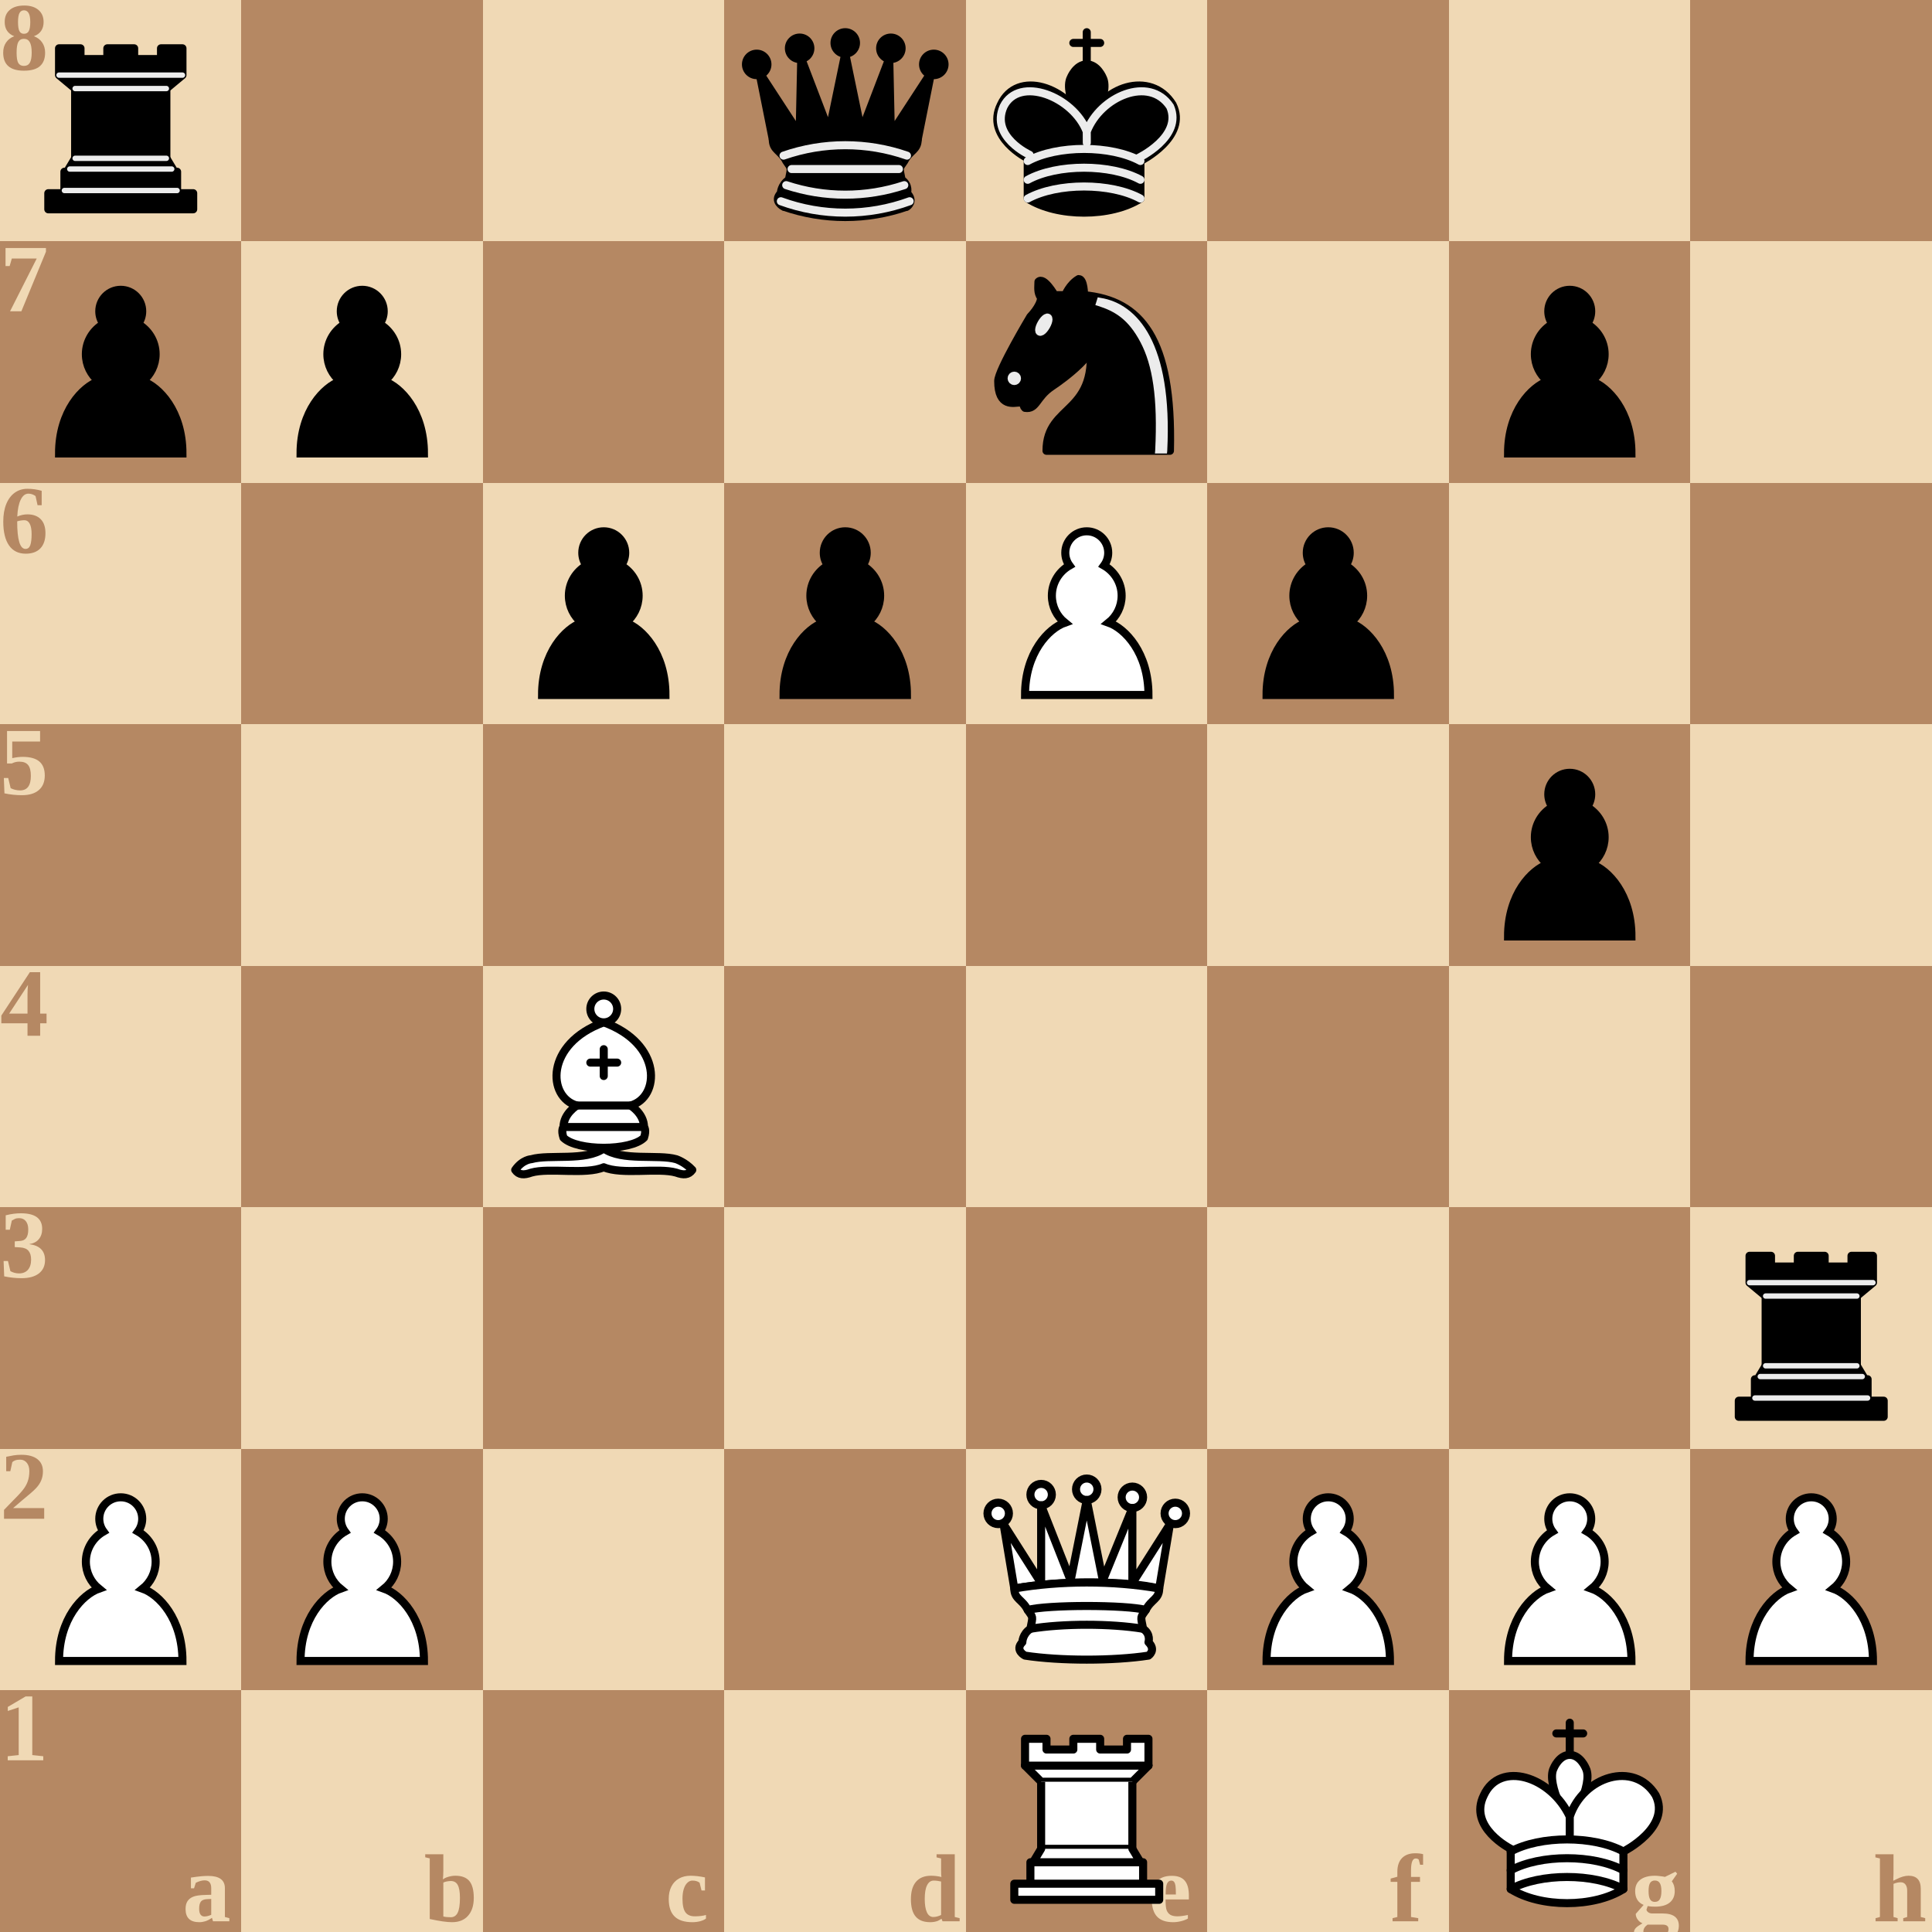
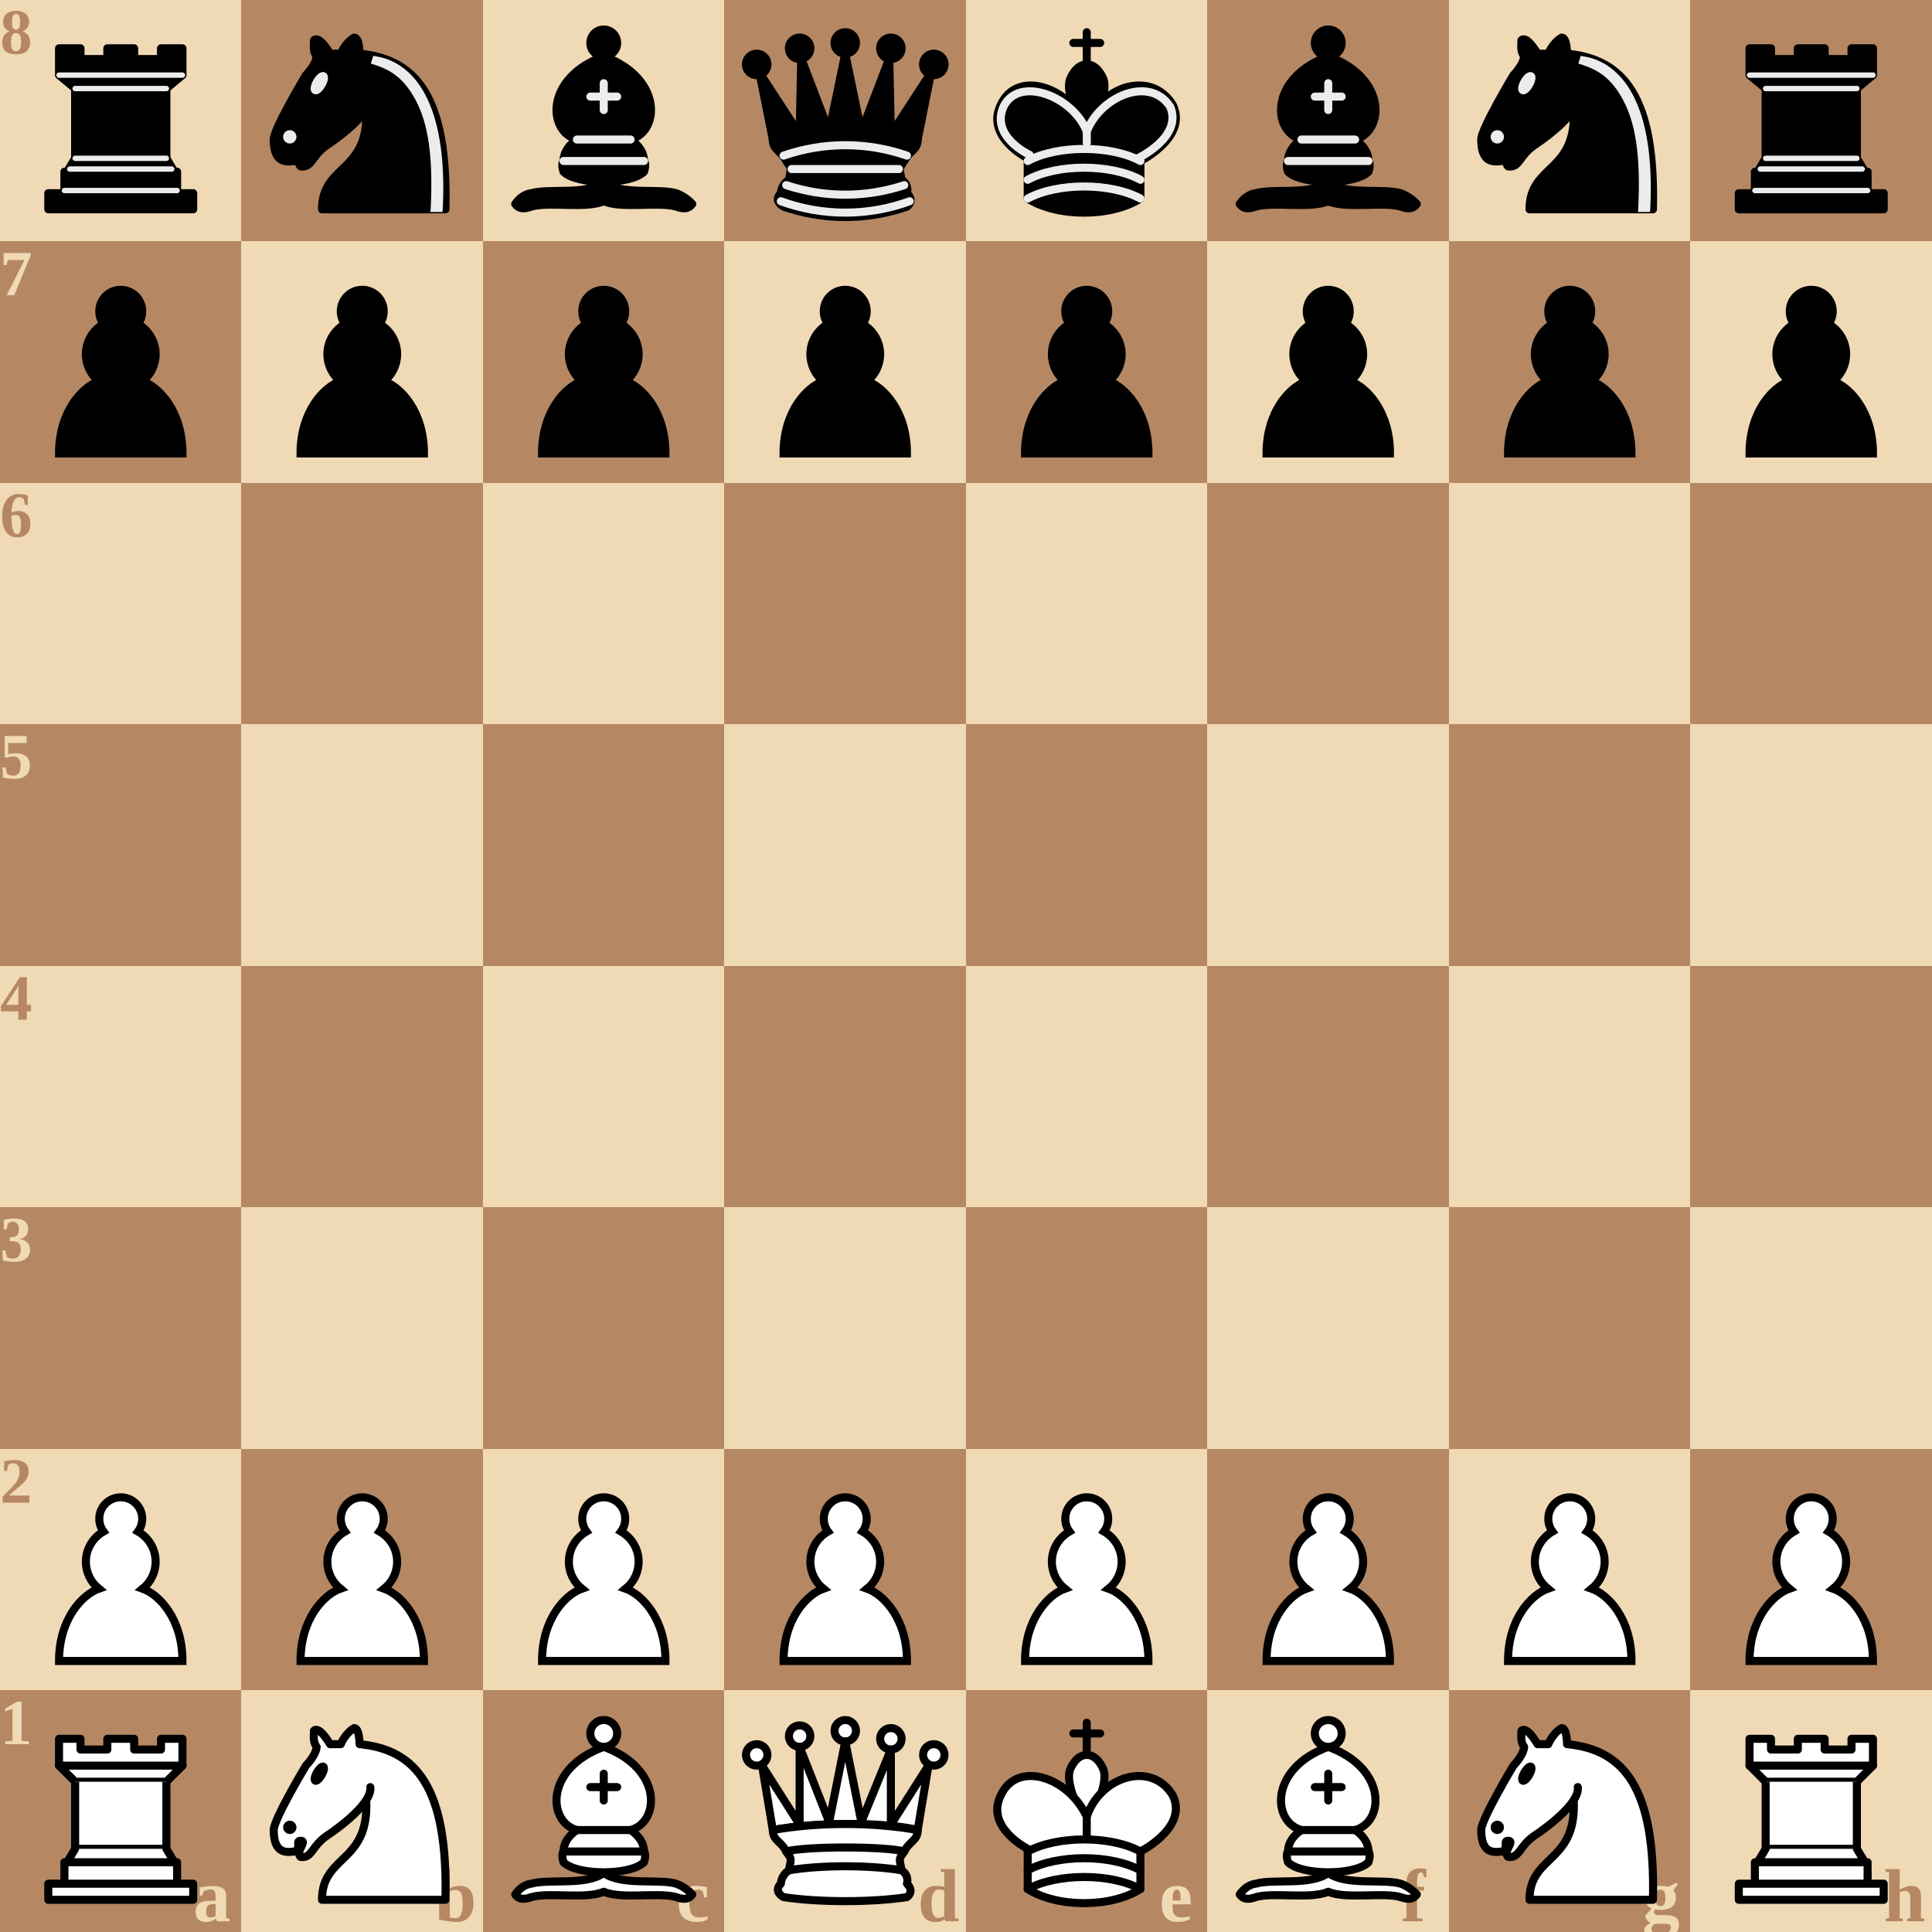
<svg xmlns="http://www.w3.org/2000/svg" viewBox="0 0 360 360">
  <defs>
    <linearGradient id="light">
      <stop stop-color="#f0d9b5" />
    </linearGradient>
    <linearGradient id="dark">
      <stop stop-color="#b58863" />
    </linearGradient>
    <rect id="light-square" width="45" height="45" fill="url(#light)" shape-rendering="crispEdges" />
    <rect id="dark-square" width="45" height="45" fill="url(#dark)" shape-rendering="crispEdges" />
    <g id="bd" fill="none" fill-rule="evenodd" stroke="#000" stroke-width="1.5" stroke-linecap="round" stroke-linejoin="round">
      <g fill="#000" stroke-linecap="butt">
        <path d="M9 36c3.39-.97 10.11.43 13.5-2 3.39 2.43 10.11 1.03 13.5 2 0 0 1.65.54 3 2-.68.97-1.65.99-3 .5-3.39-.97-10.11.46-13.5-1-3.39 1.46-10.11.03-13.5 1-1.354.49-2.323.47-3-.5 1.354-1.94 3-2 3-2z" />
        <path d="M15 32c2.5 2.5 12.5 2.5 15 0 .5-1.5 0-2 0-2 0-2.5-2.5-4-2.5-4 5.5-1.5 6-11.5-5-15.5-11 4-10.5 14-5 15.5 0 0-2.5 1.5-2.5 4 0 0-.5.5 0 2z" />
        <path d="M25 8a2.5 2.5 0 1 1-5 0 2.5 2.5 0 1 1 5 0z" />
      </g>
      <path d="M17.5 26h10M15 30h15m-7.5-14.5v5M20 18h5" stroke="#ececec" stroke-linejoin="miter" />
    </g>
    <g id="bl" fill="none" fill-rule="evenodd" stroke="#000" stroke-width="1.5" stroke-linecap="round" stroke-linejoin="round">
      <g fill="#fff" stroke-linecap="butt">
        <path d="M9 36c3.39-.97 10.11.43 13.5-2 3.39 2.43 10.11 1.03 13.5 2 0 0 1.65.54 3 2-.68.97-1.65.99-3 .5-3.39-.97-10.11.46-13.5-1-3.39 1.46-10.11.03-13.5 1-1.354.49-2.323.47-3-.5 1.354-1.94 3-2 3-2z" />
        <path d="M15 32c2.5 2.5 12.5 2.5 15 0 .5-1.5 0-2 0-2 0-2.5-2.5-4-2.5-4 5.5-1.5 6-11.5-5-15.5-11 4-10.5 14-5 15.5 0 0-2.5 1.5-2.5 4 0 0-.5.5 0 2z" />
        <path d="M25 8a2.5 2.5 0 1 1-5 0 2.5 2.5 0 1 1 5 0z" />
      </g>
      <path d="M17.5 26h10M15 30h15m-7.5-14.5v5M20 18h5" stroke-linejoin="miter" />
    </g>
    <g id="kd" fill="none" fill-rule="evenodd" stroke="#000" stroke-width="1.5" stroke-linecap="round" stroke-linejoin="round">
      <path d="M22.5 11.63V6" stroke-linejoin="miter" />
      <path d="M22.5 25s4.5-7.5 3-10.5c0 0-1-2.5-3-2.5s-3 2.5-3 2.5c-1.5 3 3 10.5 3 10.5" fill="#000" stroke-linecap="butt" stroke-linejoin="miter" />
      <path d="M11.5 37c5.5 3.5 15.5 3.5 21 0v-7s9-4.5 6-10.5c-4-6.5-13.5-3.5-16 4V27v-3.5c-3.5-7.5-13-10.5-16-4-3 6 5 10 5 10V37z" fill="#000" />
      <path d="M20 8h5" stroke-linejoin="miter" />
      <path d="M32 29.5s8.5-4 6.03-9.65C34.15 14 25 18 22.5 24.5l.01 2.1-.01-2.1C20 18 9.906 14 6.997 19.85c-2.497 5.65 4.853 9 4.853 9" stroke="#ececec" />
      <path d="M11.5 30c5.5-3 15.5-3 21 0m-21 3.5c5.5-3 15.5-3 21 0m-21 3.5c5.5-3 15.5-3 21 0" stroke="#ececec" />
    </g>
    <g id="kl" fill="none" fill-rule="evenodd" stroke="#000" stroke-width="1.5" stroke-linecap="round" stroke-linejoin="round">
      <path d="M22.5 11.63V6M20 8h5" stroke-linejoin="miter" />
      <path d="M22.5 25s4.5-7.5 3-10.5c0 0-1-2.5-3-2.5s-3 2.5-3 2.5c-1.5 3 3 10.5 3 10.5" fill="#fff" stroke-linecap="butt" stroke-linejoin="miter" />
      <path d="M11.5 37c5.5 3.5 15.5 3.5 21 0v-7s9-4.5 6-10.5c-4-6.5-13.5-3.5-16 4V27v-3.5c-3.5-7.5-13-10.5-16-4-3 6 5 10 5 10V37z" fill="#fff" />
      <path d="M11.5 30c5.5-3 15.5-3 21 0m-21 3.5c5.5-3 15.5-3 21 0m-21 3.5c5.5-3 15.5-3 21 0" />
    </g>
    <g id="nd" fill="none" fill-rule="evenodd" stroke="#000" stroke-width="1.5" stroke-linecap="round" stroke-linejoin="round">
      <path d="M22 10c10.5 1 16.5 8 16 29H15c0-9 10-6.5 8-21" fill="#000" />
      <path d="M24 18c.38 2.91-5.55 7.37-8 9-3 2-2.82 4.34-5 4-1.042-.94 1.41-3.04 0-3-1 0 .19 1.23-1 2-1 0-4.003 1-4-4 0-2 6-12 6-12s1.89-1.9 2-3.5c-.73-.994-.5-2-.5-3 1-1 3 2.5 3 2.5h2s.78-1.992 2.5-3c1 0 1 3 1 3" fill="#000" />
      <path d="M9.5 25.5a.5.5 0 1 1-1 0 .5.5 0 1 1 1 0zm5.433-9.75a.5 1.5 30 1 1-.866-.5.5 1.5 30 1 1 .866.5z" fill="#ececec" stroke="#ececec" />
      <path d="M24.55 10.4l-.45 1.45.5.15c3.15 1 5.65 2.49 7.9 6.75S35.75 29.06 35.25 39l-.05.5h2.25l.05-.5c.5-10.06-.88-16.85-3.25-21.34-2.37-4.49-5.79-6.64-9.19-7.16l-.51-.1z" fill="#ececec" stroke="none" />
    </g>
    <g id="nl" fill="none" fill-rule="evenodd" stroke="#000" stroke-width="1.5" stroke-linecap="round" stroke-linejoin="round">
      <path d="M22 10c10.5 1 16.5 8 16 29H15c0-9 10-6.5 8-21" fill="#fff" />
      <path d="M24 18c.38 2.91-5.55 7.37-8 9-3 2-2.82 4.34-5 4-1.042-.94 1.41-3.04 0-3-1 0 .19 1.23-1 2-1 0-4.003 1-4-4 0-2 6-12 6-12s1.89-1.9 2-3.5c-.73-.994-.5-2-.5-3 1-1 3 2.5 3 2.5h2s.78-1.992 2.5-3c1 0 1 3 1 3" fill="#fff" />
      <path d="M9.5 25.5a.5.5 0 1 1-1 0 .5.5 0 1 1 1 0zm5.433-9.75a.5 1.5 30 1 1-.866-.5.5 1.5 30 1 1 .866.5z" fill="#000" />
    </g>
    <path id="pd" d="M22.5 9c-2.21 0-4 1.79-4 4 0 .89.29 1.71.78 2.38C17.33 16.5 16 18.59 16 21c0 2.03.94 3.84 2.41 5.03-3 1.06-7.41 5.55-7.41 13.47h23c0-7.92-4.41-12.41-7.41-13.47 1.47-1.19 2.41-3 2.41-5.03 0-2.41-1.33-4.5-3.28-5.62.49-.67.78-1.49.78-2.38 0-2.21-1.79-4-4-4z" stroke="#000" stroke-width="1.5" stroke-linecap="round" />
    <path id="pl" d="M22.5 9c-2.21 0-4 1.79-4 4 0 .89.29 1.71.78 2.38C17.33 16.5 16 18.59 16 21c0 2.03.94 3.84 2.41 5.03-3 1.06-7.41 5.55-7.41 13.47h23c0-7.92-4.41-12.41-7.41-13.47 1.47-1.19 2.41-3 2.41-5.03 0-2.41-1.33-4.5-3.28-5.62.49-.67.78-1.49.78-2.38 0-2.21-1.79-4-4-4z" fill="#fff" stroke="#000" stroke-width="1.5" stroke-linecap="round" />
    <g id="qd" fill-rule="evenodd" stroke="#000" stroke-width="1.5" stroke-linecap="round" stroke-linejoin="round">
      <g stroke="none">
        <circle cx="6" cy="12" r="2.75" />
        <circle cx="14" cy="9" r="2.75" />
        <circle cx="22.5" cy="8" r="2.75" />
        <circle cx="31" cy="9" r="2.75" />
        <circle cx="39" cy="12" r="2.75" />
      </g>
      <path d="M9 26c8.5-1.5 21-1.5 27 0l2.5-12.5L31 25l-.3-14.1-5.2 13.6-3-14.5-3 14.5-5.2-13.6L14 25 6.5 13.5 9 26z" stroke-linecap="butt" />
      <path d="M9 26c0 2 1.5 2 2.5 4 1 1.5 1 1 .5 3.5-1.5 1-1.5 2.5-1.5 2.5-1.5 1.5.5 2.5.5 2.5 6.5 1 16.5 1 23 0 0 0 1.5-1 0-2.5 0 0 .5-1.5-1-2.5-.5-2.5-.5-2 .5-3.5 1-2 2.5-2 2.5-4-8.5-1.5-18.5-1.5-27 0z" stroke-linecap="butt" />
      <path d="M11 38.5a35 35 1 0 0 23 0" fill="none" stroke-linecap="butt" />
      <path d="M11 29a35 35 1 0 1 23 0m-21.5 2.5h20m-21 3a35 35 1 0 0 22 0m-23 3a35 35 1 0 0 24 0" fill="none" stroke="#ececec" />
    </g>
    <g id="ql" fill="#fff" fill-rule="evenodd" stroke="#000" stroke-width="1.5" stroke-linecap="round" stroke-linejoin="round">
      <path d="M8 12a2 2 0 1 1-4 0 2 2 0 1 1 4 0zm16.5-4.5a2 2 0 1 1-4 0 2 2 0 1 1 4 0zM41 12a2 2 0 1 1-4 0 2 2 0 1 1 4 0zM16 8.5a2 2 0 1 1-4 0 2 2 0 1 1 4 0zM33 9a2 2 0 1 1-4 0 2 2 0 1 1 4 0z" />
      <path d="M9 26c8.5-1.5 21-1.5 27 0l2-12-7 11V11l-5.5 13.5-3-15-3 15-5.5-14V25L7 14l2 12z" stroke-linecap="butt" />
      <path d="M9 26c0 2 1.5 2 2.5 4 1 1.5 1 1 .5 3.5-1.5 1-1.5 2.5-1.5 2.5-1.5 1.5.5 2.5.5 2.5 6.5 1 16.5 1 23 0 0 0 1.5-1 0-2.5 0 0 .5-1.5-1-2.5-.5-2.5-.5-2 .5-3.5 1-2 2.5-2 2.5-4-8.5-1.5-18.5-1.5-27 0z" stroke-linecap="butt" />
      <path d="M11.5 30c3.5-1 18.5-1 22 0M12 33.5c6-1 15-1 21 0" fill="none" />
    </g>
    <g id="rd" fill-rule="evenodd" stroke="#000" stroke-width="1.5" stroke-linecap="round" stroke-linejoin="round">
      <path d="M9 39h27v-3H9v3zm3.5-7l1.5-2.5h17l1.5 2.5h-20zm-.5 4v-4h21v4H12z" stroke-linecap="butt" />
      <path d="M14 29.5v-13h17v13H14z" stroke-linecap="butt" stroke-linejoin="miter" />
      <path d="M14 16.5L11 14h23l-3 2.5H14zM11 14V9h4v2h5V9h5v2h5V9h4v5H11z" stroke-linecap="butt" />
      <path d="M12 35.5h21m-20-4h19m-18-2h17m-17-13h17M11 14h23" fill="none" stroke="#ececec" stroke-width="1" stroke-linejoin="miter" />
    </g>
    <g id="rl" fill="#fff" fill-rule="evenodd" stroke="#000" stroke-width="1.5" stroke-linecap="round" stroke-linejoin="round">
      <path d="M9 39h27v-3H9v3zm3-3v-4h21v4H12zm-1-22V9h4v2h5V9h5v2h5V9h4v5" stroke-linecap="butt" />
      <path d="M34 14l-3 3H14l-3-3" />
      <path d="M31 17v12.5H14V17" stroke-linecap="butt" stroke-linejoin="miter" />
      <path d="M31 29.5l1.5 2.5h-20l1.5-2.5" />
      <path d="M11 14h23" fill="none" stroke-linejoin="miter" />
    </g>
    <g id="coordinates-normal">
-       <text x="0" y="360" dy="-2" dx="34" font-size="18" font-weight="bold" fill="url(#light)">a</text>
-       <text x="45" y="360" dy="-2" dx="34" font-size="18" font-weight="bold" fill="url(#dark)">b</text>
-       <text x="90" y="360" dy="-2" dx="34" font-size="18" font-weight="bold" fill="url(#light)">c</text>
-       <text x="135" y="360" dy="-2" dx="34" font-size="18" font-weight="bold" fill="url(#dark)">d</text>
-       <text x="180" y="360" dy="-2" dx="34" font-size="18" font-weight="bold" fill="url(#light)">e</text>
-       <text x="225" y="360" dy="-2" dx="34" font-size="18" font-weight="bold" fill="url(#dark)">f</text>
-       <text x="270" y="360" dy="-2" dx="34" font-size="18" font-weight="bold" fill="url(#light)">g</text>
-       <text x="315" y="360" dy="-2" dx="34" font-size="18" font-weight="bold" fill="url(#dark)">h</text>
-       <text x="0" y="315" dy="13" dx="0" font-size="18" font-weight="bold" fill="url(#light)">1</text>
-       <text x="0" y="270" dy="13" dx="0" font-size="18" font-weight="bold" fill="url(#dark)">2</text>
-       <text x="0" y="225" dy="13" dx="0" font-size="18" font-weight="bold" fill="url(#light)">3</text>
-       <text x="0" y="180" dy="13" dx="0" font-size="18" font-weight="bold" fill="url(#dark)">4</text>
-       <text x="0" y="135" dy="13" dx="0" font-size="18" font-weight="bold" fill="url(#light)">5</text>
-       <text x="0" y="90" dy="13" dx="0" font-size="18" font-weight="bold" fill="url(#dark)">6</text>
-       <text x="0" y="45" dy="13" dx="0" font-size="18" font-weight="bold" fill="url(#light)">7</text>
-       <text x="0" y="0" dy="13" dx="0" font-size="18" font-weight="bold" fill="url(#dark)">8</text>
+       <text x="0" y="360" dy="-2" dx="36" font-size="14" font-weight="bold" fill="url(#light)">a</text>
+       <text x="45" y="360" dy="-2" dx="36" font-size="14" font-weight="bold" fill="url(#dark)">b</text>
+       <text x="90" y="360" dy="-2" dx="36" font-size="14" font-weight="bold" fill="url(#light)">c</text>
+       <text x="135" y="360" dy="-2" dx="36" font-size="14" font-weight="bold" fill="url(#dark)">d</text>
+       <text x="180" y="360" dy="-2" dx="36" font-size="14" font-weight="bold" fill="url(#light)">e</text>
+       <text x="225" y="360" dy="-2" dx="36" font-size="14" font-weight="bold" fill="url(#dark)">f</text>
+       <text x="270" y="360" dy="-2" dx="36" font-size="14" font-weight="bold" fill="url(#light)">g</text>
+       <text x="315" y="360" dy="-2" dx="36" font-size="14" font-weight="bold" fill="url(#dark)">h</text>
+       <text x="0" y="315" dy="10" font-size="12" font-weight="bold" fill="url(#light)">1</text>
+       <text x="0" y="270" dy="10" font-size="12" font-weight="bold" fill="url(#dark)">2</text>
+       <text x="0" y="225" dy="10" font-size="12" font-weight="bold" fill="url(#light)">3</text>
+       <text x="0" y="180" dy="10" font-size="12" font-weight="bold" fill="url(#dark)">4</text>
+       <text x="0" y="135" dy="10" font-size="12" font-weight="bold" fill="url(#light)">5</text>
+       <text x="0" y="90" dy="10" font-size="12" font-weight="bold" fill="url(#dark)">6</text>
+       <text x="0" y="45" dy="10" font-size="12" font-weight="bold" fill="url(#light)">7</text>
+       <text x="0" y="0" dy="10" font-size="12" font-weight="bold" fill="url(#dark)">8</text>
    </g>
    <g id="coordinates-inverted">
-       <text x="0" y="360" dy="-2" dx="34" font-size="18" font-weight="bold" fill="url(#light)">h</text>
-       <text x="45" y="360" dy="-2" dx="34" font-size="18" font-weight="bold" fill="url(#dark)">g</text>
-       <text x="90" y="360" dy="-2" dx="34" font-size="18" font-weight="bold" fill="url(#light)">f</text>
-       <text x="135" y="360" dy="-2" dx="34" font-size="18" font-weight="bold" fill="url(#dark)">e</text>
-       <text x="180" y="360" dy="-2" dx="34" font-size="18" font-weight="bold" fill="url(#light)">d</text>
-       <text x="225" y="360" dy="-2" dx="34" font-size="18" font-weight="bold" fill="url(#dark)">c</text>
-       <text x="270" y="360" dy="-2" dx="34" font-size="18" font-weight="bold" fill="url(#light)">b</text>
-       <text x="315" y="360" dy="-2" dx="34" font-size="18" font-weight="bold" fill="url(#dark)">a</text>
-       <text x="0" y="315" dy="13" dx="0" font-size="18" font-weight="bold" fill="url(#light)">8</text>
-       <text x="0" y="270" dy="13" dx="0" font-size="18" font-weight="bold" fill="url(#dark)">7</text>
-       <text x="0" y="225" dy="13" dx="0" font-size="18" font-weight="bold" fill="url(#light)">6</text>
-       <text x="0" y="180" dy="13" dx="0" font-size="18" font-weight="bold" fill="url(#dark)">5</text>
-       <text x="0" y="135" dy="13" dx="0" font-size="18" font-weight="bold" fill="url(#light)">4</text>
-       <text x="0" y="90" dy="13" dx="0" font-size="18" font-weight="bold" fill="url(#dark)">3</text>
-       <text x="0" y="45" dy="13" dx="0" font-size="18" font-weight="bold" fill="url(#light)">2</text>
-       <text x="0" y="0" dy="13" dx="0" font-size="18" font-weight="bold" fill="url(#dark)">1</text>
+       <text x="0" y="360" dy="-2" dx="36" font-size="14" font-weight="bold" fill="url(#light)">h</text>
+       <text x="45" y="360" dy="-2" dx="36" font-size="14" font-weight="bold" fill="url(#dark)">g</text>
+       <text x="90" y="360" dy="-2" dx="36" font-size="14" font-weight="bold" fill="url(#light)">f</text>
+       <text x="135" y="360" dy="-2" dx="36" font-size="14" font-weight="bold" fill="url(#dark)">e</text>
+       <text x="180" y="360" dy="-2" dx="36" font-size="14" font-weight="bold" fill="url(#light)">d</text>
+       <text x="225" y="360" dy="-2" dx="36" font-size="14" font-weight="bold" fill="url(#dark)">c</text>
+       <text x="270" y="360" dy="-2" dx="36" font-size="14" font-weight="bold" fill="url(#light)">b</text>
+       <text x="315" y="360" dy="-2" dx="36" font-size="14" font-weight="bold" fill="url(#dark)">a</text>
+       <text x="0" y="315" dy="10" font-size="12" font-weight="bold" fill="url(#light)">8</text>
+       <text x="0" y="270" dy="10" font-size="12" font-weight="bold" fill="url(#dark)">7</text>
+       <text x="0" y="225" dy="10" font-size="12" font-weight="bold" fill="url(#light)">6</text>
+       <text x="0" y="180" dy="10" font-size="12" font-weight="bold" fill="url(#dark)">5</text>
+       <text x="0" y="135" dy="10" font-size="12" font-weight="bold" fill="url(#light)">4</text>
+       <text x="0" y="90" dy="10" font-size="12" font-weight="bold" fill="url(#dark)">3</text>
+       <text x="0" y="45" dy="10" font-size="12" font-weight="bold" fill="url(#light)">2</text>
+       <text x="0" y="0" dy="10" font-size="12" font-weight="bold" fill="url(#dark)">1</text>
    </g>
  </defs>
  <g id="a">
    <use x="0" y="0" href="#light-square" />
    <use x="45" y="0" href="#dark-square" />
    <use x="90" y="0" href="#light-square" />
    <use x="135" y="0" href="#dark-square" />
    <use x="180" y="0" href="#light-square" />
    <use x="225" y="0" href="#dark-square" />
    <use x="270" y="0" href="#light-square" />
    <use x="315" y="0" href="#dark-square" />
    <use x="0" y="45" href="#dark-square" />
    <use x="45" y="45" href="#light-square" />
    <use x="90" y="45" href="#dark-square" />
    <use x="135" y="45" href="#light-square" />
    <use x="180" y="45" href="#dark-square" />
    <use x="225" y="45" href="#light-square" />
    <use x="270" y="45" href="#dark-square" />
    <use x="315" y="45" href="#light-square" />
  </g>
  <use y="90" href="#a" />
  <use y="180" href="#a" />
  <use y="270" href="#a" />
  <use href="#coordinates-normal" />
  <use x="0" y="0" href="#rd" />
+   <use x="45" y="0" href="#nd" />
+   <use x="90" y="0" href="#bd" />
  <use x="135" y="0" href="#qd" />
  <use x="180" y="0" href="#kd" />
+   <use x="225" y="0" href="#bd" />
+   <use x="270" y="0" href="#nd" />
+   <use x="315" y="0" href="#rd" />
  <use x="0" y="45" href="#pd" />
  <use x="45" y="45" href="#pd" />
-   <use x="180" y="45" href="#nd" />
+   <use x="90" y="45" href="#pd" />
+   <use x="135" y="45" href="#pd" />
+   <use x="180" y="45" href="#pd" />
+   <use x="225" y="45" href="#pd" />
  <use x="270" y="45" href="#pd" />
-   <use x="90" y="90" href="#pd" />
-   <use x="135" y="90" href="#pd" />
-   <use x="180" y="90" href="#pl" />
-   <use x="225" y="90" href="#pd" />
-   <use x="270" y="135" href="#pd" />
-   <use x="90" y="180" href="#bl" />
-   <use x="315" y="225" href="#rd" />
+   <use x="315" y="45" href="#pd" />
  <use x="0" y="270" href="#pl" />
  <use x="45" y="270" href="#pl" />
-   <use x="180" y="270" href="#ql" />
+   <use x="90" y="270" href="#pl" />
+   <use x="135" y="270" href="#pl" />
+   <use x="180" y="270" href="#pl" />
  <use x="225" y="270" href="#pl" />
  <use x="270" y="270" href="#pl" />
  <use x="315" y="270" href="#pl" />
-   <use x="180" y="315" href="#rl" />
-   <use x="270" y="315" href="#kl" />
+   <use x="0" y="315" href="#rl" />
+   <use x="45" y="315" href="#nl" />
+   <use x="90" y="315" href="#bl" />
+   <use x="135" y="315" href="#ql" />
+   <use x="180" y="315" href="#kl" />
+   <use x="225" y="315" href="#bl" />
+   <use x="270" y="315" href="#nl" />
+   <use x="315" y="315" href="#rl" />
</svg>
